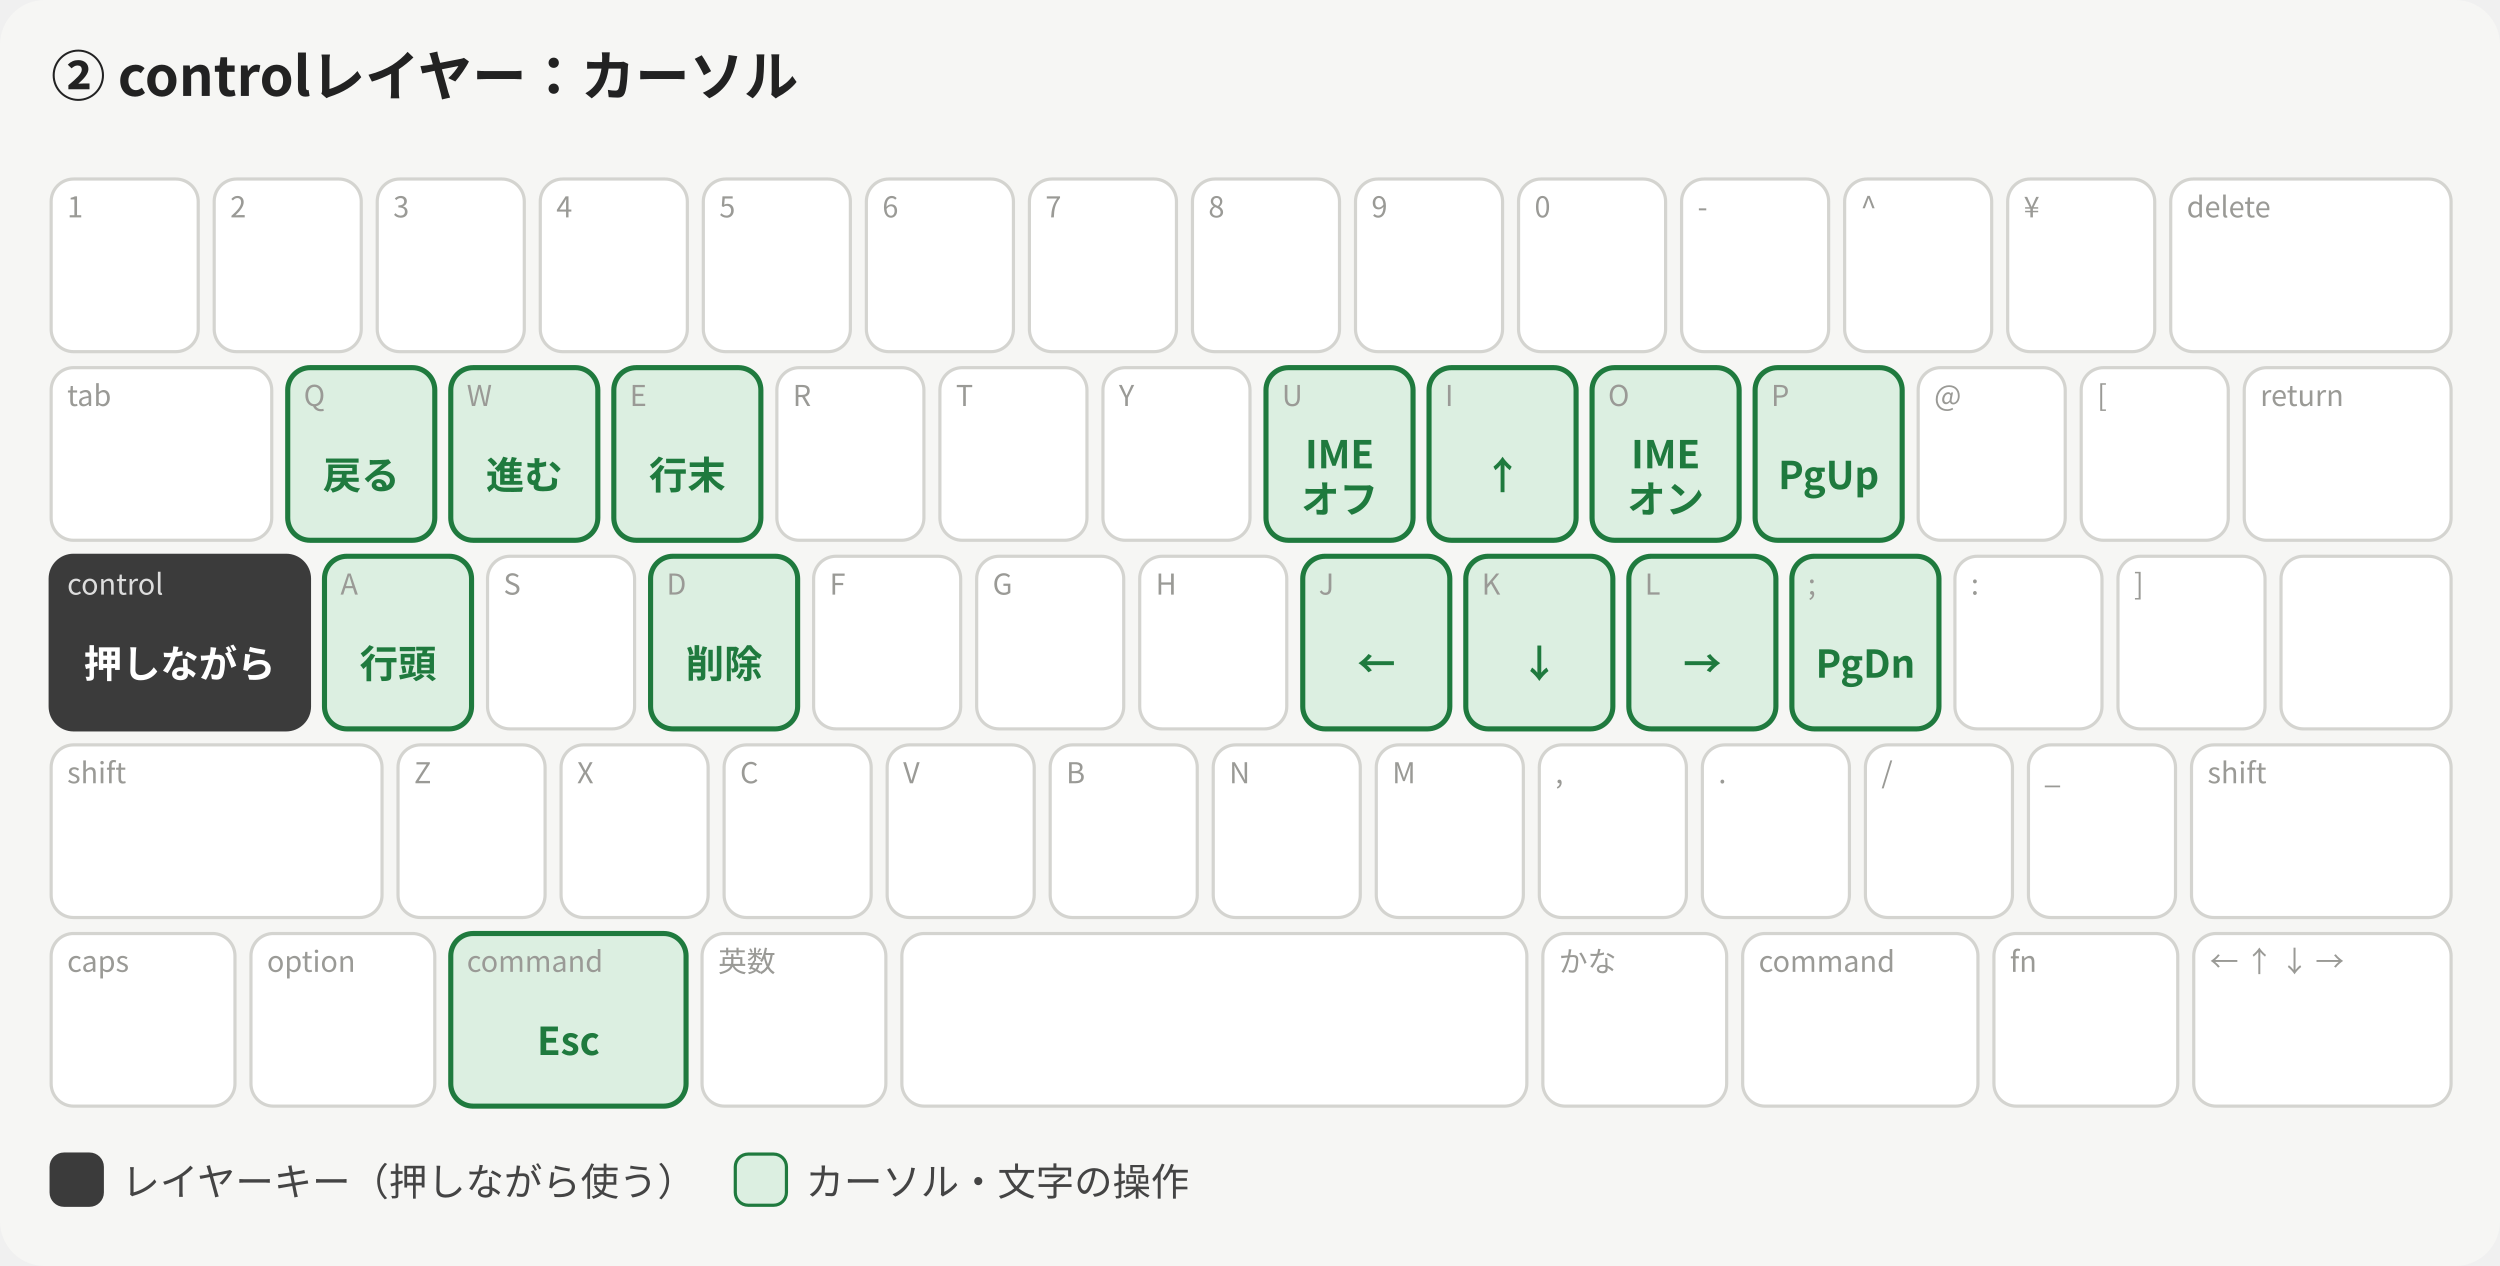
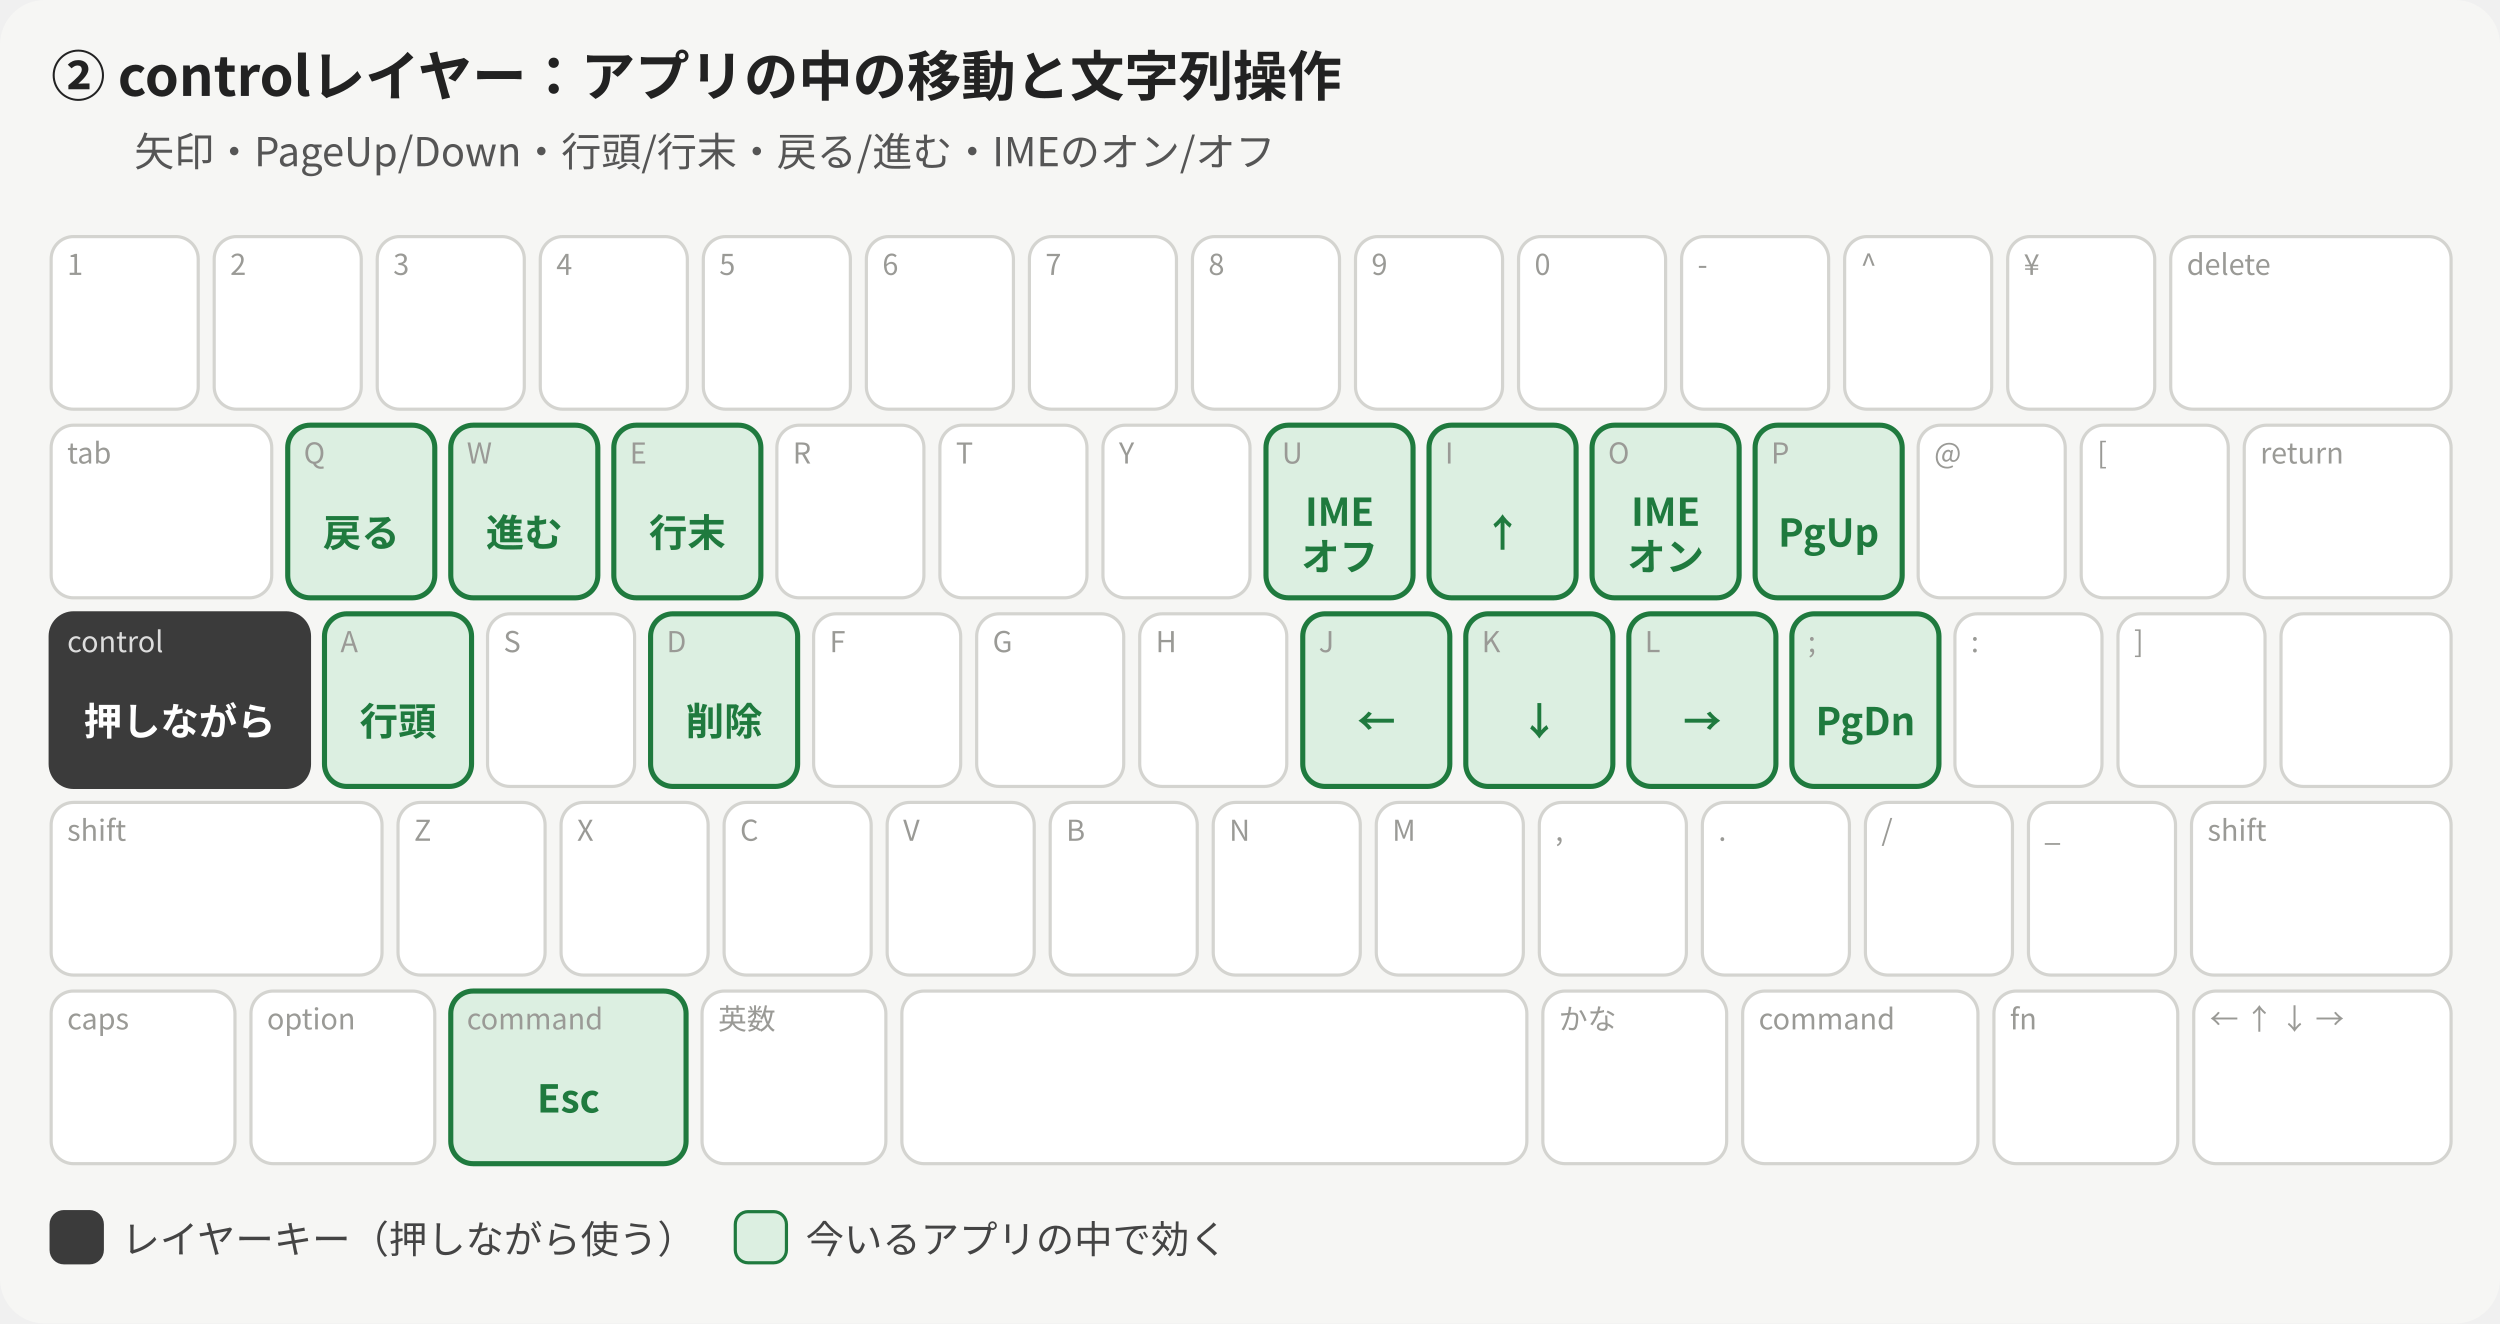
- <svg xmlns="http://www.w3.org/2000/svg" viewBox="0 0 782 396" width="782" height="396" font-family="'Hiragino Sans','Hiragino Kaku Gothic ProN','Noto Sans JP','Noto Sans CJK JP',sans-serif">
-   <rect width="782" height="396" rx="14" fill="#f6f6f4" />
-   <text x="16" y="30" font-size="17" font-weight="700" fill="#222">② controlレイヤー：カーソル</text>
-   <rect x="16" y="56" width="46.0" height="54" rx="7" fill="#ffffff" stroke="#d4d4d0" stroke-width="1" />
-   <text x="21" y="68" font-size="9" fill="#9a9a96">1</text>
-   <rect x="67" y="56" width="46.0" height="54" rx="7" fill="#ffffff" stroke="#d4d4d0" stroke-width="1" />
-   <text x="72" y="68" font-size="9" fill="#9a9a96">2</text>
-   <rect x="118" y="56" width="46.0" height="54" rx="7" fill="#ffffff" stroke="#d4d4d0" stroke-width="1" />
-   <text x="123" y="68" font-size="9" fill="#9a9a96">3</text>
-   <rect x="169" y="56" width="46.0" height="54" rx="7" fill="#ffffff" stroke="#d4d4d0" stroke-width="1" />
-   <text x="174" y="68" font-size="9" fill="#9a9a96">4</text>
-   <rect x="220" y="56" width="46.0" height="54" rx="7" fill="#ffffff" stroke="#d4d4d0" stroke-width="1" />
-   <text x="225" y="68" font-size="9" fill="#9a9a96">5</text>
-   <rect x="271" y="56" width="46.0" height="54" rx="7" fill="#ffffff" stroke="#d4d4d0" stroke-width="1" />
-   <text x="276" y="68" font-size="9" fill="#9a9a96">6</text>
-   <rect x="322" y="56" width="46.0" height="54" rx="7" fill="#ffffff" stroke="#d4d4d0" stroke-width="1" />
-   <text x="327" y="68" font-size="9" fill="#9a9a96">7</text>
-   <rect x="373" y="56" width="46.0" height="54" rx="7" fill="#ffffff" stroke="#d4d4d0" stroke-width="1" />
-   <text x="378" y="68" font-size="9" fill="#9a9a96">8</text>
-   <rect x="424" y="56" width="46.0" height="54" rx="7" fill="#ffffff" stroke="#d4d4d0" stroke-width="1" />
-   <text x="429" y="68" font-size="9" fill="#9a9a96">9</text>
-   <rect x="475" y="56" width="46.0" height="54" rx="7" fill="#ffffff" stroke="#d4d4d0" stroke-width="1" />
-   <text x="480" y="68" font-size="9" fill="#9a9a96">0</text>
-   <rect x="526" y="56" width="46.0" height="54" rx="7" fill="#ffffff" stroke="#d4d4d0" stroke-width="1" />
-   <text x="531" y="68" font-size="9" fill="#9a9a96">-</text>
-   <rect x="577" y="56" width="46.0" height="54" rx="7" fill="#ffffff" stroke="#d4d4d0" stroke-width="1" />
-   <text x="582" y="68" font-size="9" fill="#9a9a96">^</text>
-   <rect x="628" y="56" width="46.0" height="54" rx="7" fill="#ffffff" stroke="#d4d4d0" stroke-width="1" />
-   <text x="633" y="68" font-size="9" fill="#9a9a96">¥</text>
-   <rect x="679" y="56" width="87.7" height="54" rx="7" fill="#ffffff" stroke="#d4d4d0" stroke-width="1" />
-   <text x="684" y="68" font-size="9" fill="#9a9a96">delete</text>
-   <rect x="16" y="115" width="69.0" height="54" rx="7" fill="#ffffff" stroke="#d4d4d0" stroke-width="1" />
-   <text x="21" y="127" font-size="9" fill="#9a9a96">tab</text>
-   <rect x="90.0" y="115" width="46.0" height="54" rx="7" fill="#dcefe1" stroke="#1f7a3e" stroke-width="1.6" />
-   <text x="95.0" y="127" font-size="9" fill="#9a9a96">Q</text>
-   <text x="113.0" y="153.0" font-size="12" font-weight="700" fill="#1f7a3e" text-anchor="middle">戻る</text>
-   <rect x="141.0" y="115" width="46.0" height="54" rx="7" fill="#dcefe1" stroke="#1f7a3e" stroke-width="1.6" />
-   <text x="146.0" y="127" font-size="9" fill="#9a9a96">W</text>
-   <text x="164.0" y="153.0" font-size="12" font-weight="700" fill="#1f7a3e" text-anchor="middle">進む</text>
-   <rect x="192.0" y="115" width="46.0" height="54" rx="7" fill="#dcefe1" stroke="#1f7a3e" stroke-width="1.6" />
-   <text x="197.0" y="127" font-size="9" fill="#9a9a96">E</text>
-   <text x="215.0" y="153.0" font-size="12" font-weight="700" fill="#1f7a3e" text-anchor="middle">行末</text>
-   <rect x="243.0" y="115" width="46.0" height="54" rx="7" fill="#ffffff" stroke="#d4d4d0" stroke-width="1" />
-   <text x="248.0" y="127" font-size="9" fill="#9a9a96">R</text>
-   <rect x="294.0" y="115" width="46.0" height="54" rx="7" fill="#ffffff" stroke="#d4d4d0" stroke-width="1" />
-   <text x="299.0" y="127" font-size="9" fill="#9a9a96">T</text>
-   <rect x="345.0" y="115" width="46.0" height="54" rx="7" fill="#ffffff" stroke="#d4d4d0" stroke-width="1" />
-   <text x="350.0" y="127" font-size="9" fill="#9a9a96">Y</text>
-   <rect x="396.0" y="115" width="46.0" height="54" rx="7" fill="#dcefe1" stroke="#1f7a3e" stroke-width="1.6" />
-   <text x="401.0" y="127" font-size="9" fill="#9a9a96">U</text>
-   <text x="419.0" y="146.5" font-size="12" font-weight="700" fill="#1f7a3e" text-anchor="middle">IME</text>
-   <text x="419.0" y="160.5" font-size="12" font-weight="700" fill="#1f7a3e" text-anchor="middle">オフ</text>
-   <rect x="447.0" y="115" width="46.0" height="54" rx="7" fill="#dcefe1" stroke="#1f7a3e" stroke-width="1.6" />
-   <text x="452.0" y="127" font-size="9" fill="#9a9a96">I</text>
-   <text x="470.0" y="153.0" font-size="12" font-weight="700" fill="#1f7a3e" text-anchor="middle">↑</text>
-   <rect x="498.0" y="115" width="46.0" height="54" rx="7" fill="#dcefe1" stroke="#1f7a3e" stroke-width="1.6" />
-   <text x="503.0" y="127" font-size="9" fill="#9a9a96">O</text>
-   <text x="521.0" y="146.5" font-size="12" font-weight="700" fill="#1f7a3e" text-anchor="middle">IME</text>
-   <text x="521.0" y="160.5" font-size="12" font-weight="700" fill="#1f7a3e" text-anchor="middle">オン</text>
-   <rect x="549.0" y="115" width="46.0" height="54" rx="7" fill="#dcefe1" stroke="#1f7a3e" stroke-width="1.6" />
-   <text x="554.0" y="127" font-size="9" fill="#9a9a96">P</text>
-   <text x="572.0" y="153.0" font-size="12" font-weight="700" fill="#1f7a3e" text-anchor="middle">PgUp</text>
-   <rect x="600.0" y="115" width="46.0" height="54" rx="7" fill="#ffffff" stroke="#d4d4d0" stroke-width="1" />
-   <text x="605.0" y="127" font-size="9" fill="#9a9a96">@</text>
-   <rect x="651.0" y="115" width="46.0" height="54" rx="7" fill="#ffffff" stroke="#d4d4d0" stroke-width="1" />
-   <text x="656.0" y="127" font-size="9" fill="#9a9a96">[</text>
-   <rect x="702.0" y="115" width="64.7" height="54" rx="7" fill="#ffffff" stroke="#d4d4d0" stroke-width="1" />
-   <text x="707.0" y="127" font-size="9" fill="#9a9a96">return</text>
-   <rect x="16" y="174" width="80.5" height="54" rx="7" fill="#3b3b3b" stroke="#3b3b3b" stroke-width="1.6" />
-   <text x="21" y="186" font-size="9" fill="#ddd">control</text>
-   <text x="56.2" y="212.0" font-size="12" font-weight="700" fill="#ffffff" text-anchor="middle">押しながら</text>
-   <rect x="101.5" y="174" width="46.0" height="54" rx="7" fill="#dcefe1" stroke="#1f7a3e" stroke-width="1.6" />
-   <text x="106.5" y="186" font-size="9" fill="#9a9a96">A</text>
-   <text x="124.5" y="212.0" font-size="12" font-weight="700" fill="#1f7a3e" text-anchor="middle">行頭</text>
-   <rect x="152.5" y="174" width="46.0" height="54" rx="7" fill="#ffffff" stroke="#d4d4d0" stroke-width="1" />
-   <text x="157.5" y="186" font-size="9" fill="#9a9a96">S</text>
-   <rect x="203.5" y="174" width="46.0" height="54" rx="7" fill="#dcefe1" stroke="#1f7a3e" stroke-width="1.6" />
-   <text x="208.5" y="186" font-size="9" fill="#9a9a96">D</text>
-   <text x="226.5" y="212.0" font-size="12" font-weight="700" fill="#1f7a3e" text-anchor="middle">削除</text>
-   <rect x="254.5" y="174" width="46.0" height="54" rx="7" fill="#ffffff" stroke="#d4d4d0" stroke-width="1" />
-   <text x="259.5" y="186" font-size="9" fill="#9a9a96">F</text>
-   <rect x="305.5" y="174" width="46.0" height="54" rx="7" fill="#ffffff" stroke="#d4d4d0" stroke-width="1" />
-   <text x="310.5" y="186" font-size="9" fill="#9a9a96">G</text>
-   <rect x="356.5" y="174" width="46.0" height="54" rx="7" fill="#ffffff" stroke="#d4d4d0" stroke-width="1" />
-   <text x="361.5" y="186" font-size="9" fill="#9a9a96">H</text>
-   <rect x="407.5" y="174" width="46.0" height="54" rx="7" fill="#dcefe1" stroke="#1f7a3e" stroke-width="1.6" />
-   <text x="412.5" y="186" font-size="9" fill="#9a9a96">J</text>
-   <text x="430.5" y="212.0" font-size="12" font-weight="700" fill="#1f7a3e" text-anchor="middle">←</text>
-   <rect x="458.5" y="174" width="46.0" height="54" rx="7" fill="#dcefe1" stroke="#1f7a3e" stroke-width="1.6" />
-   <text x="463.5" y="186" font-size="9" fill="#9a9a96">K</text>
-   <text x="481.5" y="212.0" font-size="12" font-weight="700" fill="#1f7a3e" text-anchor="middle">↓</text>
-   <rect x="509.5" y="174" width="46.0" height="54" rx="7" fill="#dcefe1" stroke="#1f7a3e" stroke-width="1.6" />
-   <text x="514.5" y="186" font-size="9" fill="#9a9a96">L</text>
-   <text x="532.5" y="212.0" font-size="12" font-weight="700" fill="#1f7a3e" text-anchor="middle">→</text>
-   <rect x="560.5" y="174" width="46.0" height="54" rx="7" fill="#dcefe1" stroke="#1f7a3e" stroke-width="1.6" />
-   <text x="565.5" y="186" font-size="9" fill="#9a9a96">;</text>
-   <text x="583.5" y="212.0" font-size="12" font-weight="700" fill="#1f7a3e" text-anchor="middle">PgDn</text>
-   <rect x="611.5" y="174" width="46.0" height="54" rx="7" fill="#ffffff" stroke="#d4d4d0" stroke-width="1" />
-   <text x="616.5" y="186" font-size="9" fill="#9a9a96">:</text>
-   <rect x="662.5" y="174" width="46.0" height="54" rx="7" fill="#ffffff" stroke="#d4d4d0" stroke-width="1" />
-   <text x="667.5" y="186" font-size="9" fill="#9a9a96">]</text>
-   <rect x="713.5" y="174" width="53.2" height="54" rx="7" fill="#ffffff" stroke="#d4d4d0" stroke-width="1" />
-   <rect x="16" y="233" width="103.5" height="54" rx="7" fill="#ffffff" stroke="#d4d4d0" stroke-width="1" />
-   <text x="21" y="245" font-size="9" fill="#9a9a96">shift</text>
-   <rect x="124.5" y="233" width="46.0" height="54" rx="7" fill="#ffffff" stroke="#d4d4d0" stroke-width="1" />
-   <text x="129.5" y="245" font-size="9" fill="#9a9a96">Z</text>
-   <rect x="175.5" y="233" width="46.0" height="54" rx="7" fill="#ffffff" stroke="#d4d4d0" stroke-width="1" />
-   <text x="180.5" y="245" font-size="9" fill="#9a9a96">X</text>
-   <rect x="226.5" y="233" width="46.0" height="54" rx="7" fill="#ffffff" stroke="#d4d4d0" stroke-width="1" />
-   <text x="231.5" y="245" font-size="9" fill="#9a9a96">C</text>
-   <rect x="277.5" y="233" width="46.0" height="54" rx="7" fill="#ffffff" stroke="#d4d4d0" stroke-width="1" />
-   <text x="282.5" y="245" font-size="9" fill="#9a9a96">V</text>
-   <rect x="328.5" y="233" width="46.0" height="54" rx="7" fill="#ffffff" stroke="#d4d4d0" stroke-width="1" />
-   <text x="333.5" y="245" font-size="9" fill="#9a9a96">B</text>
-   <rect x="379.5" y="233" width="46.0" height="54" rx="7" fill="#ffffff" stroke="#d4d4d0" stroke-width="1" />
-   <text x="384.5" y="245" font-size="9" fill="#9a9a96">N</text>
-   <rect x="430.5" y="233" width="46.0" height="54" rx="7" fill="#ffffff" stroke="#d4d4d0" stroke-width="1" />
-   <text x="435.5" y="245" font-size="9" fill="#9a9a96">M</text>
-   <rect x="481.5" y="233" width="46.0" height="54" rx="7" fill="#ffffff" stroke="#d4d4d0" stroke-width="1" />
-   <text x="486.5" y="245" font-size="9" fill="#9a9a96">,</text>
-   <rect x="532.5" y="233" width="46.0" height="54" rx="7" fill="#ffffff" stroke="#d4d4d0" stroke-width="1" />
-   <text x="537.5" y="245" font-size="9" fill="#9a9a96">.</text>
-   <rect x="583.5" y="233" width="46.0" height="54" rx="7" fill="#ffffff" stroke="#d4d4d0" stroke-width="1" />
-   <text x="588.5" y="245" font-size="9" fill="#9a9a96">/</text>
-   <rect x="634.5" y="233" width="46.0" height="54" rx="7" fill="#ffffff" stroke="#d4d4d0" stroke-width="1" />
-   <text x="639.5" y="245" font-size="9" fill="#9a9a96">_</text>
-   <rect x="685.5" y="233" width="81.2" height="54" rx="7" fill="#ffffff" stroke="#d4d4d0" stroke-width="1" />
-   <text x="690.5" y="245" font-size="9" fill="#9a9a96">shift</text>
-   <rect x="16" y="292" width="57.5" height="54" rx="7" fill="#ffffff" stroke="#d4d4d0" stroke-width="1" />
-   <text x="21" y="304" font-size="9" fill="#9a9a96">caps</text>
-   <rect x="78.5" y="292" width="57.5" height="54" rx="7" fill="#ffffff" stroke="#d4d4d0" stroke-width="1" />
-   <text x="83.5" y="304" font-size="9" fill="#9a9a96">option</text>
-   <rect x="141.0" y="292" width="73.6" height="54" rx="7" fill="#dcefe1" stroke="#1f7a3e" stroke-width="1.6" />
-   <text x="146.0" y="304" font-size="9" fill="#9a9a96">command</text>
-   <text x="177.8" y="330.0" font-size="12" font-weight="700" fill="#1f7a3e" text-anchor="middle">Esc</text>
-   <rect x="219.6" y="292" width="57.5" height="54" rx="7" fill="#ffffff" stroke="#d4d4d0" stroke-width="1" />
-   <text x="224.6" y="304" font-size="9" fill="#9a9a96">英数</text>
-   <rect x="282.1" y="292" width="195.5" height="54" rx="7" fill="#ffffff" stroke="#d4d4d0" stroke-width="1" />
-   <rect x="482.6" y="292" width="57.5" height="54" rx="7" fill="#ffffff" stroke="#d4d4d0" stroke-width="1" />
-   <text x="487.6" y="304" font-size="9" fill="#9a9a96">かな</text>
-   <rect x="545.1" y="292" width="73.6" height="54" rx="7" fill="#ffffff" stroke="#d4d4d0" stroke-width="1" />
-   <text x="550.1" y="304" font-size="9" fill="#9a9a96">command</text>
-   <rect x="623.7" y="292" width="57.5" height="54" rx="7" fill="#ffffff" stroke="#d4d4d0" stroke-width="1" />
-   <text x="628.7" y="304" font-size="9" fill="#9a9a96">fn</text>
-   <rect x="686.2" y="292" width="80.5" height="54" rx="7" fill="#ffffff" stroke="#d4d4d0" stroke-width="1" />
-   <text x="691.2" y="304" font-size="9" fill="#9a9a96">← ↑ ↓ →</text>
-   <rect x="16" y="361" width="16" height="16" rx="4" fill="#3b3b3b" stroke="#3b3b3b" />
-   <text x="38" y="374" font-size="12" fill="#444">レイヤーキー（押しながら使う）</text>
-   <rect x="230" y="361" width="16" height="16" rx="4" fill="#dcefe1" stroke="#1f7a3e" />
-   <text x="252" y="374" font-size="12" fill="#444">カーソル・文字の操作</text>
+ <svg xmlns="http://www.w3.org/2000/svg" viewBox="0 0 782 414" width="782" height="414" font-family="'Hiragino Sans','Hiragino Kaku Gothic ProN','Noto Sans JP','Noto Sans CJK JP',sans-serif">
+   <rect width="782" height="414" rx="14" fill="#f6f6f4" />
+   <text x="16" y="30" font-size="17" font-weight="700" fill="#222">② controlレイヤー：アプリの中の移動と文字列操作</text>
+   <text x="42" y="52" font-size="12.5" fill="#555">矢印・PageUp/Down・行頭/行末・戻る/進む・IMEのオン/オフ</text>
+   <rect x="16" y="74" width="46.0" height="54" rx="7" fill="#ffffff" stroke="#d4d4d0" stroke-width="1" />
+   <text x="21" y="86" font-size="9" fill="#9a9a96">1</text>
+   <rect x="67" y="74" width="46.0" height="54" rx="7" fill="#ffffff" stroke="#d4d4d0" stroke-width="1" />
+   <text x="72" y="86" font-size="9" fill="#9a9a96">2</text>
+   <rect x="118" y="74" width="46.0" height="54" rx="7" fill="#ffffff" stroke="#d4d4d0" stroke-width="1" />
+   <text x="123" y="86" font-size="9" fill="#9a9a96">3</text>
+   <rect x="169" y="74" width="46.0" height="54" rx="7" fill="#ffffff" stroke="#d4d4d0" stroke-width="1" />
+   <text x="174" y="86" font-size="9" fill="#9a9a96">4</text>
+   <rect x="220" y="74" width="46.0" height="54" rx="7" fill="#ffffff" stroke="#d4d4d0" stroke-width="1" />
+   <text x="225" y="86" font-size="9" fill="#9a9a96">5</text>
+   <rect x="271" y="74" width="46.0" height="54" rx="7" fill="#ffffff" stroke="#d4d4d0" stroke-width="1" />
+   <text x="276" y="86" font-size="9" fill="#9a9a96">6</text>
+   <rect x="322" y="74" width="46.0" height="54" rx="7" fill="#ffffff" stroke="#d4d4d0" stroke-width="1" />
+   <text x="327" y="86" font-size="9" fill="#9a9a96">7</text>
+   <rect x="373" y="74" width="46.0" height="54" rx="7" fill="#ffffff" stroke="#d4d4d0" stroke-width="1" />
+   <text x="378" y="86" font-size="9" fill="#9a9a96">8</text>
+   <rect x="424" y="74" width="46.0" height="54" rx="7" fill="#ffffff" stroke="#d4d4d0" stroke-width="1" />
+   <text x="429" y="86" font-size="9" fill="#9a9a96">9</text>
+   <rect x="475" y="74" width="46.0" height="54" rx="7" fill="#ffffff" stroke="#d4d4d0" stroke-width="1" />
+   <text x="480" y="86" font-size="9" fill="#9a9a96">0</text>
+   <rect x="526" y="74" width="46.0" height="54" rx="7" fill="#ffffff" stroke="#d4d4d0" stroke-width="1" />
+   <text x="531" y="86" font-size="9" fill="#9a9a96">-</text>
+   <rect x="577" y="74" width="46.0" height="54" rx="7" fill="#ffffff" stroke="#d4d4d0" stroke-width="1" />
+   <text x="582" y="86" font-size="9" fill="#9a9a96">^</text>
+   <rect x="628" y="74" width="46.0" height="54" rx="7" fill="#ffffff" stroke="#d4d4d0" stroke-width="1" />
+   <text x="633" y="86" font-size="9" fill="#9a9a96">¥</text>
+   <rect x="679" y="74" width="87.7" height="54" rx="7" fill="#ffffff" stroke="#d4d4d0" stroke-width="1" />
+   <text x="684" y="86" font-size="9" fill="#9a9a96">delete</text>
+   <rect x="16" y="133" width="69.0" height="54" rx="7" fill="#ffffff" stroke="#d4d4d0" stroke-width="1" />
+   <text x="21" y="145" font-size="9" fill="#9a9a96">tab</text>
+   <rect x="90.0" y="133" width="46.0" height="54" rx="7" fill="#dcefe1" stroke="#1f7a3e" stroke-width="1.6" />
+   <text x="95.0" y="145" font-size="9" fill="#9a9a96">Q</text>
+   <text x="113.0" y="171.0" font-size="12" font-weight="700" fill="#1f7a3e" text-anchor="middle">戻る</text>
+   <rect x="141.0" y="133" width="46.0" height="54" rx="7" fill="#dcefe1" stroke="#1f7a3e" stroke-width="1.6" />
+   <text x="146.0" y="145" font-size="9" fill="#9a9a96">W</text>
+   <text x="164.0" y="171.0" font-size="12" font-weight="700" fill="#1f7a3e" text-anchor="middle">進む</text>
+   <rect x="192.0" y="133" width="46.0" height="54" rx="7" fill="#dcefe1" stroke="#1f7a3e" stroke-width="1.6" />
+   <text x="197.0" y="145" font-size="9" fill="#9a9a96">E</text>
+   <text x="215.0" y="171.0" font-size="12" font-weight="700" fill="#1f7a3e" text-anchor="middle">行末</text>
+   <rect x="243.0" y="133" width="46.0" height="54" rx="7" fill="#ffffff" stroke="#d4d4d0" stroke-width="1" />
+   <text x="248.0" y="145" font-size="9" fill="#9a9a96">R</text>
+   <rect x="294.0" y="133" width="46.0" height="54" rx="7" fill="#ffffff" stroke="#d4d4d0" stroke-width="1" />
+   <text x="299.0" y="145" font-size="9" fill="#9a9a96">T</text>
+   <rect x="345.0" y="133" width="46.0" height="54" rx="7" fill="#ffffff" stroke="#d4d4d0" stroke-width="1" />
+   <text x="350.0" y="145" font-size="9" fill="#9a9a96">Y</text>
+   <rect x="396.0" y="133" width="46.0" height="54" rx="7" fill="#dcefe1" stroke="#1f7a3e" stroke-width="1.6" />
+   <text x="401.0" y="145" font-size="9" fill="#9a9a96">U</text>
+   <text x="419.0" y="164.5" font-size="12" font-weight="700" fill="#1f7a3e" text-anchor="middle">IME</text>
+   <text x="419.0" y="178.5" font-size="12" font-weight="700" fill="#1f7a3e" text-anchor="middle">オフ</text>
+   <rect x="447.0" y="133" width="46.0" height="54" rx="7" fill="#dcefe1" stroke="#1f7a3e" stroke-width="1.6" />
+   <text x="452.0" y="145" font-size="9" fill="#9a9a96">I</text>
+   <text x="470.0" y="171.0" font-size="12" font-weight="700" fill="#1f7a3e" text-anchor="middle">↑</text>
+   <rect x="498.0" y="133" width="46.0" height="54" rx="7" fill="#dcefe1" stroke="#1f7a3e" stroke-width="1.6" />
+   <text x="503.0" y="145" font-size="9" fill="#9a9a96">O</text>
+   <text x="521.0" y="164.5" font-size="12" font-weight="700" fill="#1f7a3e" text-anchor="middle">IME</text>
+   <text x="521.0" y="178.5" font-size="12" font-weight="700" fill="#1f7a3e" text-anchor="middle">オン</text>
+   <rect x="549.0" y="133" width="46.0" height="54" rx="7" fill="#dcefe1" stroke="#1f7a3e" stroke-width="1.6" />
+   <text x="554.0" y="145" font-size="9" fill="#9a9a96">P</text>
+   <text x="572.0" y="171.0" font-size="12" font-weight="700" fill="#1f7a3e" text-anchor="middle">PgUp</text>
+   <rect x="600.0" y="133" width="46.0" height="54" rx="7" fill="#ffffff" stroke="#d4d4d0" stroke-width="1" />
+   <text x="605.0" y="145" font-size="9" fill="#9a9a96">@</text>
+   <rect x="651.0" y="133" width="46.0" height="54" rx="7" fill="#ffffff" stroke="#d4d4d0" stroke-width="1" />
+   <text x="656.0" y="145" font-size="9" fill="#9a9a96">[</text>
+   <rect x="702.0" y="133" width="64.7" height="54" rx="7" fill="#ffffff" stroke="#d4d4d0" stroke-width="1" />
+   <text x="707.0" y="145" font-size="9" fill="#9a9a96">return</text>
+   <rect x="16" y="192" width="80.5" height="54" rx="7" fill="#3b3b3b" stroke="#3b3b3b" stroke-width="1.6" />
+   <text x="21" y="204" font-size="9" fill="#ddd">control</text>
+   <text x="56.2" y="230.0" font-size="12" font-weight="700" fill="#ffffff" text-anchor="middle">押しながら</text>
+   <rect x="101.5" y="192" width="46.0" height="54" rx="7" fill="#dcefe1" stroke="#1f7a3e" stroke-width="1.6" />
+   <text x="106.5" y="204" font-size="9" fill="#9a9a96">A</text>
+   <text x="124.5" y="230.0" font-size="12" font-weight="700" fill="#1f7a3e" text-anchor="middle">行頭</text>
+   <rect x="152.5" y="192" width="46.0" height="54" rx="7" fill="#ffffff" stroke="#d4d4d0" stroke-width="1" />
+   <text x="157.5" y="204" font-size="9" fill="#9a9a96">S</text>
+   <rect x="203.5" y="192" width="46.0" height="54" rx="7" fill="#dcefe1" stroke="#1f7a3e" stroke-width="1.6" />
+   <text x="208.5" y="204" font-size="9" fill="#9a9a96">D</text>
+   <text x="226.5" y="230.0" font-size="12" font-weight="700" fill="#1f7a3e" text-anchor="middle">削除</text>
+   <rect x="254.5" y="192" width="46.0" height="54" rx="7" fill="#ffffff" stroke="#d4d4d0" stroke-width="1" />
+   <text x="259.5" y="204" font-size="9" fill="#9a9a96">F</text>
+   <rect x="305.5" y="192" width="46.0" height="54" rx="7" fill="#ffffff" stroke="#d4d4d0" stroke-width="1" />
+   <text x="310.5" y="204" font-size="9" fill="#9a9a96">G</text>
+   <rect x="356.5" y="192" width="46.0" height="54" rx="7" fill="#ffffff" stroke="#d4d4d0" stroke-width="1" />
+   <text x="361.5" y="204" font-size="9" fill="#9a9a96">H</text>
+   <rect x="407.5" y="192" width="46.0" height="54" rx="7" fill="#dcefe1" stroke="#1f7a3e" stroke-width="1.6" />
+   <text x="412.5" y="204" font-size="9" fill="#9a9a96">J</text>
+   <text x="430.5" y="230.0" font-size="12" font-weight="700" fill="#1f7a3e" text-anchor="middle">←</text>
+   <rect x="458.5" y="192" width="46.0" height="54" rx="7" fill="#dcefe1" stroke="#1f7a3e" stroke-width="1.6" />
+   <text x="463.5" y="204" font-size="9" fill="#9a9a96">K</text>
+   <text x="481.5" y="230.0" font-size="12" font-weight="700" fill="#1f7a3e" text-anchor="middle">↓</text>
+   <rect x="509.5" y="192" width="46.0" height="54" rx="7" fill="#dcefe1" stroke="#1f7a3e" stroke-width="1.6" />
+   <text x="514.5" y="204" font-size="9" fill="#9a9a96">L</text>
+   <text x="532.5" y="230.0" font-size="12" font-weight="700" fill="#1f7a3e" text-anchor="middle">→</text>
+   <rect x="560.5" y="192" width="46.0" height="54" rx="7" fill="#dcefe1" stroke="#1f7a3e" stroke-width="1.6" />
+   <text x="565.5" y="204" font-size="9" fill="#9a9a96">;</text>
+   <text x="583.5" y="230.0" font-size="12" font-weight="700" fill="#1f7a3e" text-anchor="middle">PgDn</text>
+   <rect x="611.5" y="192" width="46.0" height="54" rx="7" fill="#ffffff" stroke="#d4d4d0" stroke-width="1" />
+   <text x="616.5" y="204" font-size="9" fill="#9a9a96">:</text>
+   <rect x="662.5" y="192" width="46.0" height="54" rx="7" fill="#ffffff" stroke="#d4d4d0" stroke-width="1" />
+   <text x="667.5" y="204" font-size="9" fill="#9a9a96">]</text>
+   <rect x="713.5" y="192" width="53.2" height="54" rx="7" fill="#ffffff" stroke="#d4d4d0" stroke-width="1" />
+   <rect x="16" y="251" width="103.5" height="54" rx="7" fill="#ffffff" stroke="#d4d4d0" stroke-width="1" />
+   <text x="21" y="263" font-size="9" fill="#9a9a96">shift</text>
+   <rect x="124.5" y="251" width="46.0" height="54" rx="7" fill="#ffffff" stroke="#d4d4d0" stroke-width="1" />
+   <text x="129.5" y="263" font-size="9" fill="#9a9a96">Z</text>
+   <rect x="175.5" y="251" width="46.0" height="54" rx="7" fill="#ffffff" stroke="#d4d4d0" stroke-width="1" />
+   <text x="180.5" y="263" font-size="9" fill="#9a9a96">X</text>
+   <rect x="226.5" y="251" width="46.0" height="54" rx="7" fill="#ffffff" stroke="#d4d4d0" stroke-width="1" />
+   <text x="231.5" y="263" font-size="9" fill="#9a9a96">C</text>
+   <rect x="277.5" y="251" width="46.0" height="54" rx="7" fill="#ffffff" stroke="#d4d4d0" stroke-width="1" />
+   <text x="282.5" y="263" font-size="9" fill="#9a9a96">V</text>
+   <rect x="328.5" y="251" width="46.0" height="54" rx="7" fill="#ffffff" stroke="#d4d4d0" stroke-width="1" />
+   <text x="333.5" y="263" font-size="9" fill="#9a9a96">B</text>
+   <rect x="379.5" y="251" width="46.0" height="54" rx="7" fill="#ffffff" stroke="#d4d4d0" stroke-width="1" />
+   <text x="384.5" y="263" font-size="9" fill="#9a9a96">N</text>
+   <rect x="430.5" y="251" width="46.0" height="54" rx="7" fill="#ffffff" stroke="#d4d4d0" stroke-width="1" />
+   <text x="435.5" y="263" font-size="9" fill="#9a9a96">M</text>
+   <rect x="481.5" y="251" width="46.0" height="54" rx="7" fill="#ffffff" stroke="#d4d4d0" stroke-width="1" />
+   <text x="486.5" y="263" font-size="9" fill="#9a9a96">,</text>
+   <rect x="532.5" y="251" width="46.0" height="54" rx="7" fill="#ffffff" stroke="#d4d4d0" stroke-width="1" />
+   <text x="537.5" y="263" font-size="9" fill="#9a9a96">.</text>
+   <rect x="583.5" y="251" width="46.0" height="54" rx="7" fill="#ffffff" stroke="#d4d4d0" stroke-width="1" />
+   <text x="588.5" y="263" font-size="9" fill="#9a9a96">/</text>
+   <rect x="634.5" y="251" width="46.0" height="54" rx="7" fill="#ffffff" stroke="#d4d4d0" stroke-width="1" />
+   <text x="639.5" y="263" font-size="9" fill="#9a9a96">_</text>
+   <rect x="685.5" y="251" width="81.2" height="54" rx="7" fill="#ffffff" stroke="#d4d4d0" stroke-width="1" />
+   <text x="690.5" y="263" font-size="9" fill="#9a9a96">shift</text>
+   <rect x="16" y="310" width="57.5" height="54" rx="7" fill="#ffffff" stroke="#d4d4d0" stroke-width="1" />
+   <text x="21" y="322" font-size="9" fill="#9a9a96">caps</text>
+   <rect x="78.5" y="310" width="57.5" height="54" rx="7" fill="#ffffff" stroke="#d4d4d0" stroke-width="1" />
+   <text x="83.5" y="322" font-size="9" fill="#9a9a96">option</text>
+   <rect x="141.0" y="310" width="73.6" height="54" rx="7" fill="#dcefe1" stroke="#1f7a3e" stroke-width="1.6" />
+   <text x="146.0" y="322" font-size="9" fill="#9a9a96">command</text>
+   <text x="177.8" y="348.0" font-size="12" font-weight="700" fill="#1f7a3e" text-anchor="middle">Esc</text>
+   <rect x="219.6" y="310" width="57.5" height="54" rx="7" fill="#ffffff" stroke="#d4d4d0" stroke-width="1" />
+   <text x="224.6" y="322" font-size="9" fill="#9a9a96">英数</text>
+   <rect x="282.1" y="310" width="195.5" height="54" rx="7" fill="#ffffff" stroke="#d4d4d0" stroke-width="1" />
+   <rect x="482.6" y="310" width="57.5" height="54" rx="7" fill="#ffffff" stroke="#d4d4d0" stroke-width="1" />
+   <text x="487.6" y="322" font-size="9" fill="#9a9a96">かな</text>
+   <rect x="545.1" y="310" width="73.6" height="54" rx="7" fill="#ffffff" stroke="#d4d4d0" stroke-width="1" />
+   <text x="550.1" y="322" font-size="9" fill="#9a9a96">command</text>
+   <rect x="623.7" y="310" width="57.5" height="54" rx="7" fill="#ffffff" stroke="#d4d4d0" stroke-width="1" />
+   <text x="628.7" y="322" font-size="9" fill="#9a9a96">fn</text>
+   <rect x="686.2" y="310" width="80.5" height="54" rx="7" fill="#ffffff" stroke="#d4d4d0" stroke-width="1" />
+   <text x="691.2" y="322" font-size="9" fill="#9a9a96">← ↑ ↓ →</text>
+   <rect x="16" y="379" width="16" height="16" rx="4" fill="#3b3b3b" stroke="#3b3b3b" />
+   <text x="38" y="392" font-size="12" fill="#444">レイヤーキー（押しながら使う）</text>
+   <rect x="230" y="379" width="16" height="16" rx="4" fill="#dcefe1" stroke="#1f7a3e" />
+   <text x="252" y="392" font-size="12" fill="#444">今いるアプリの中で効く</text>
</svg>
